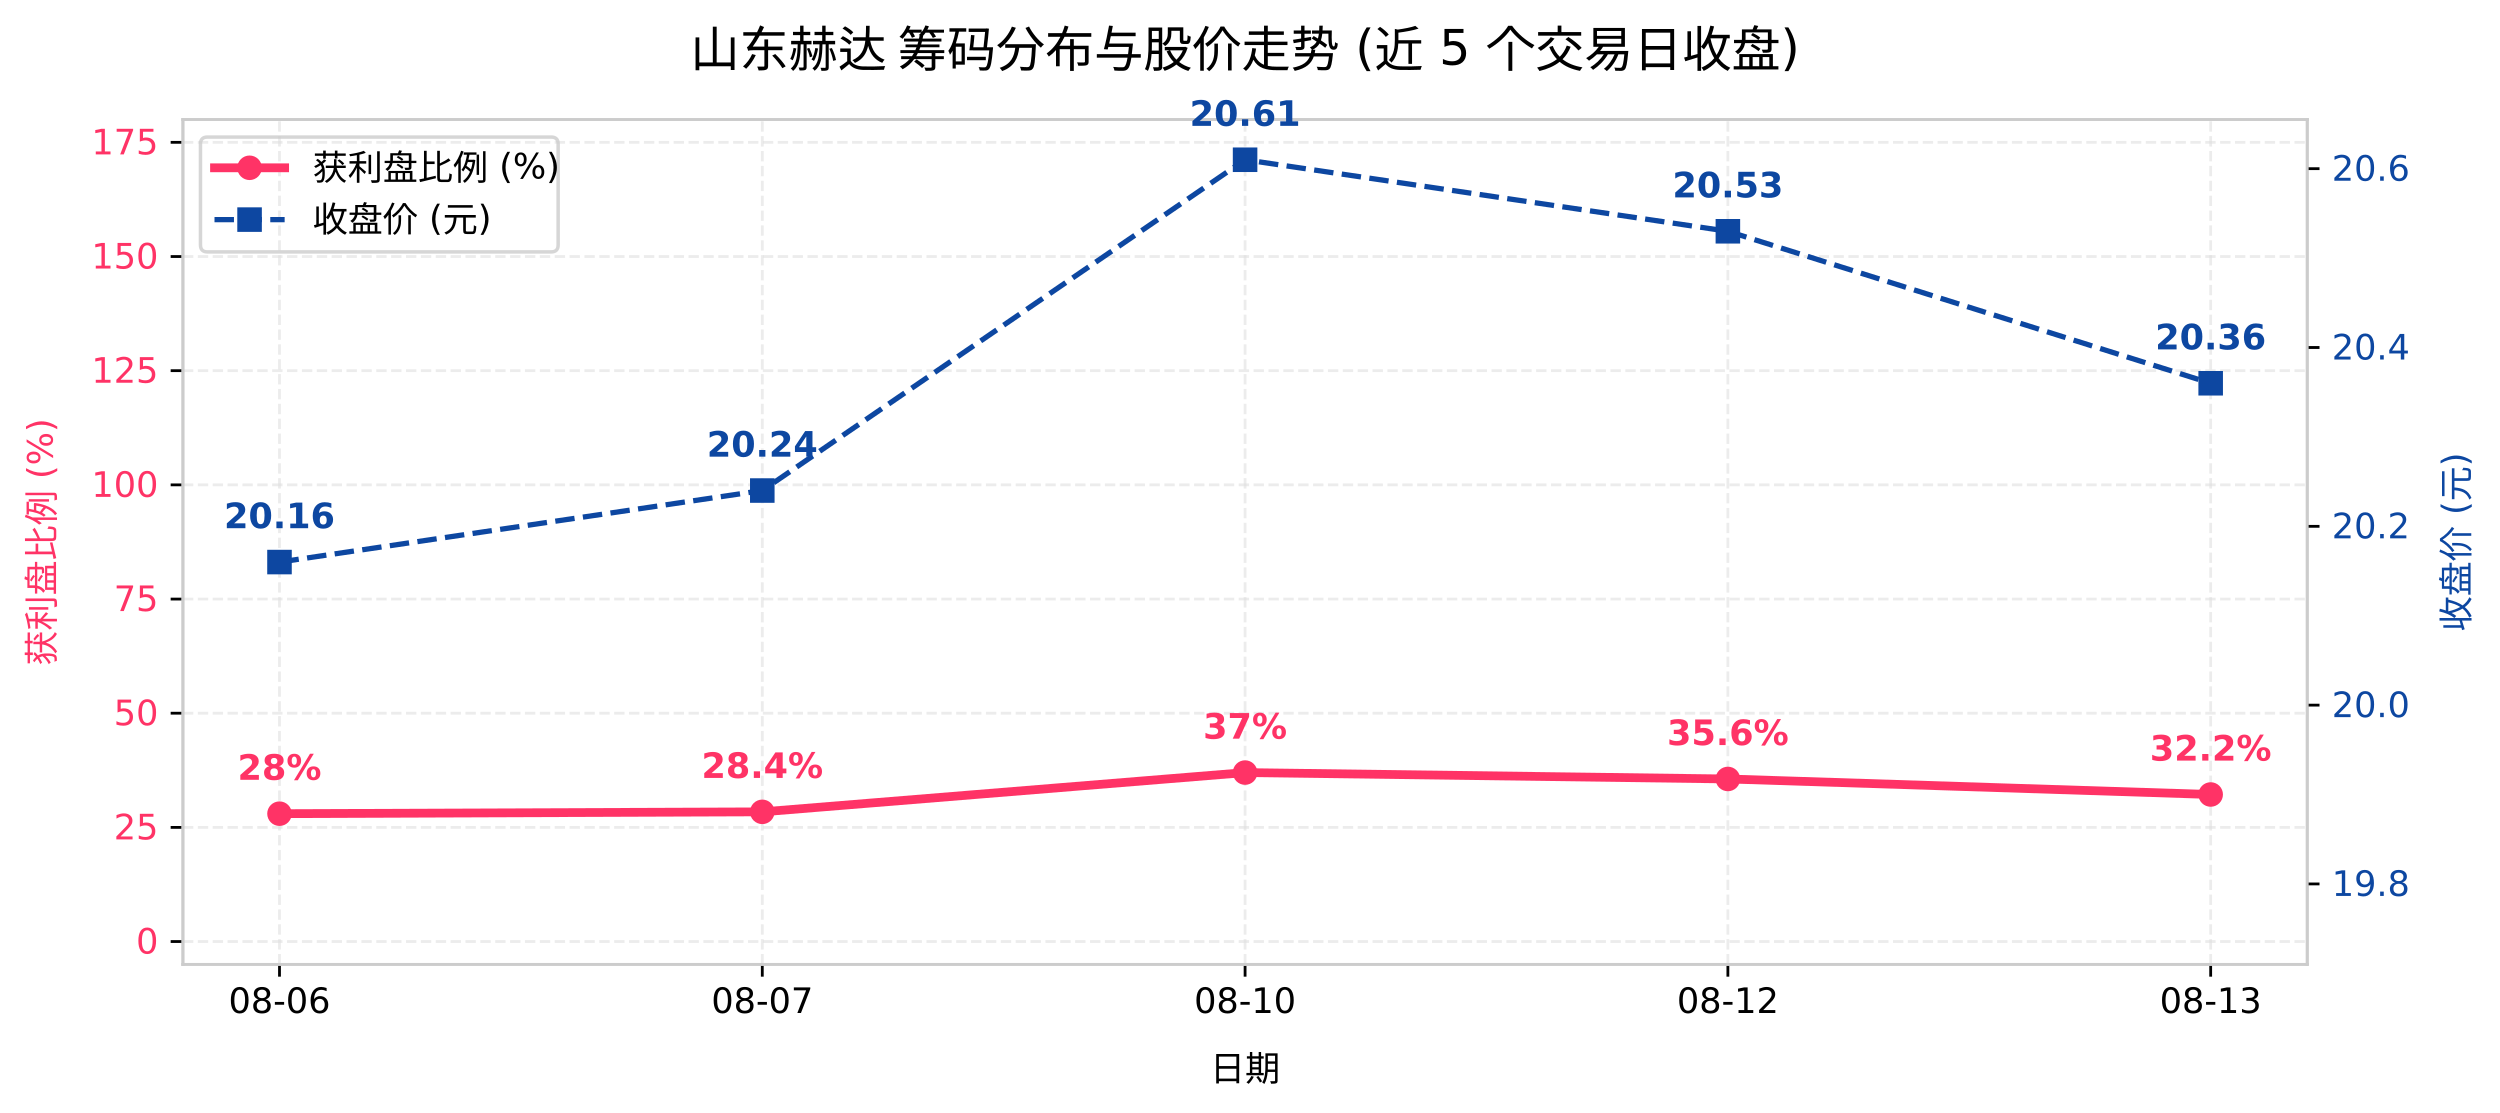
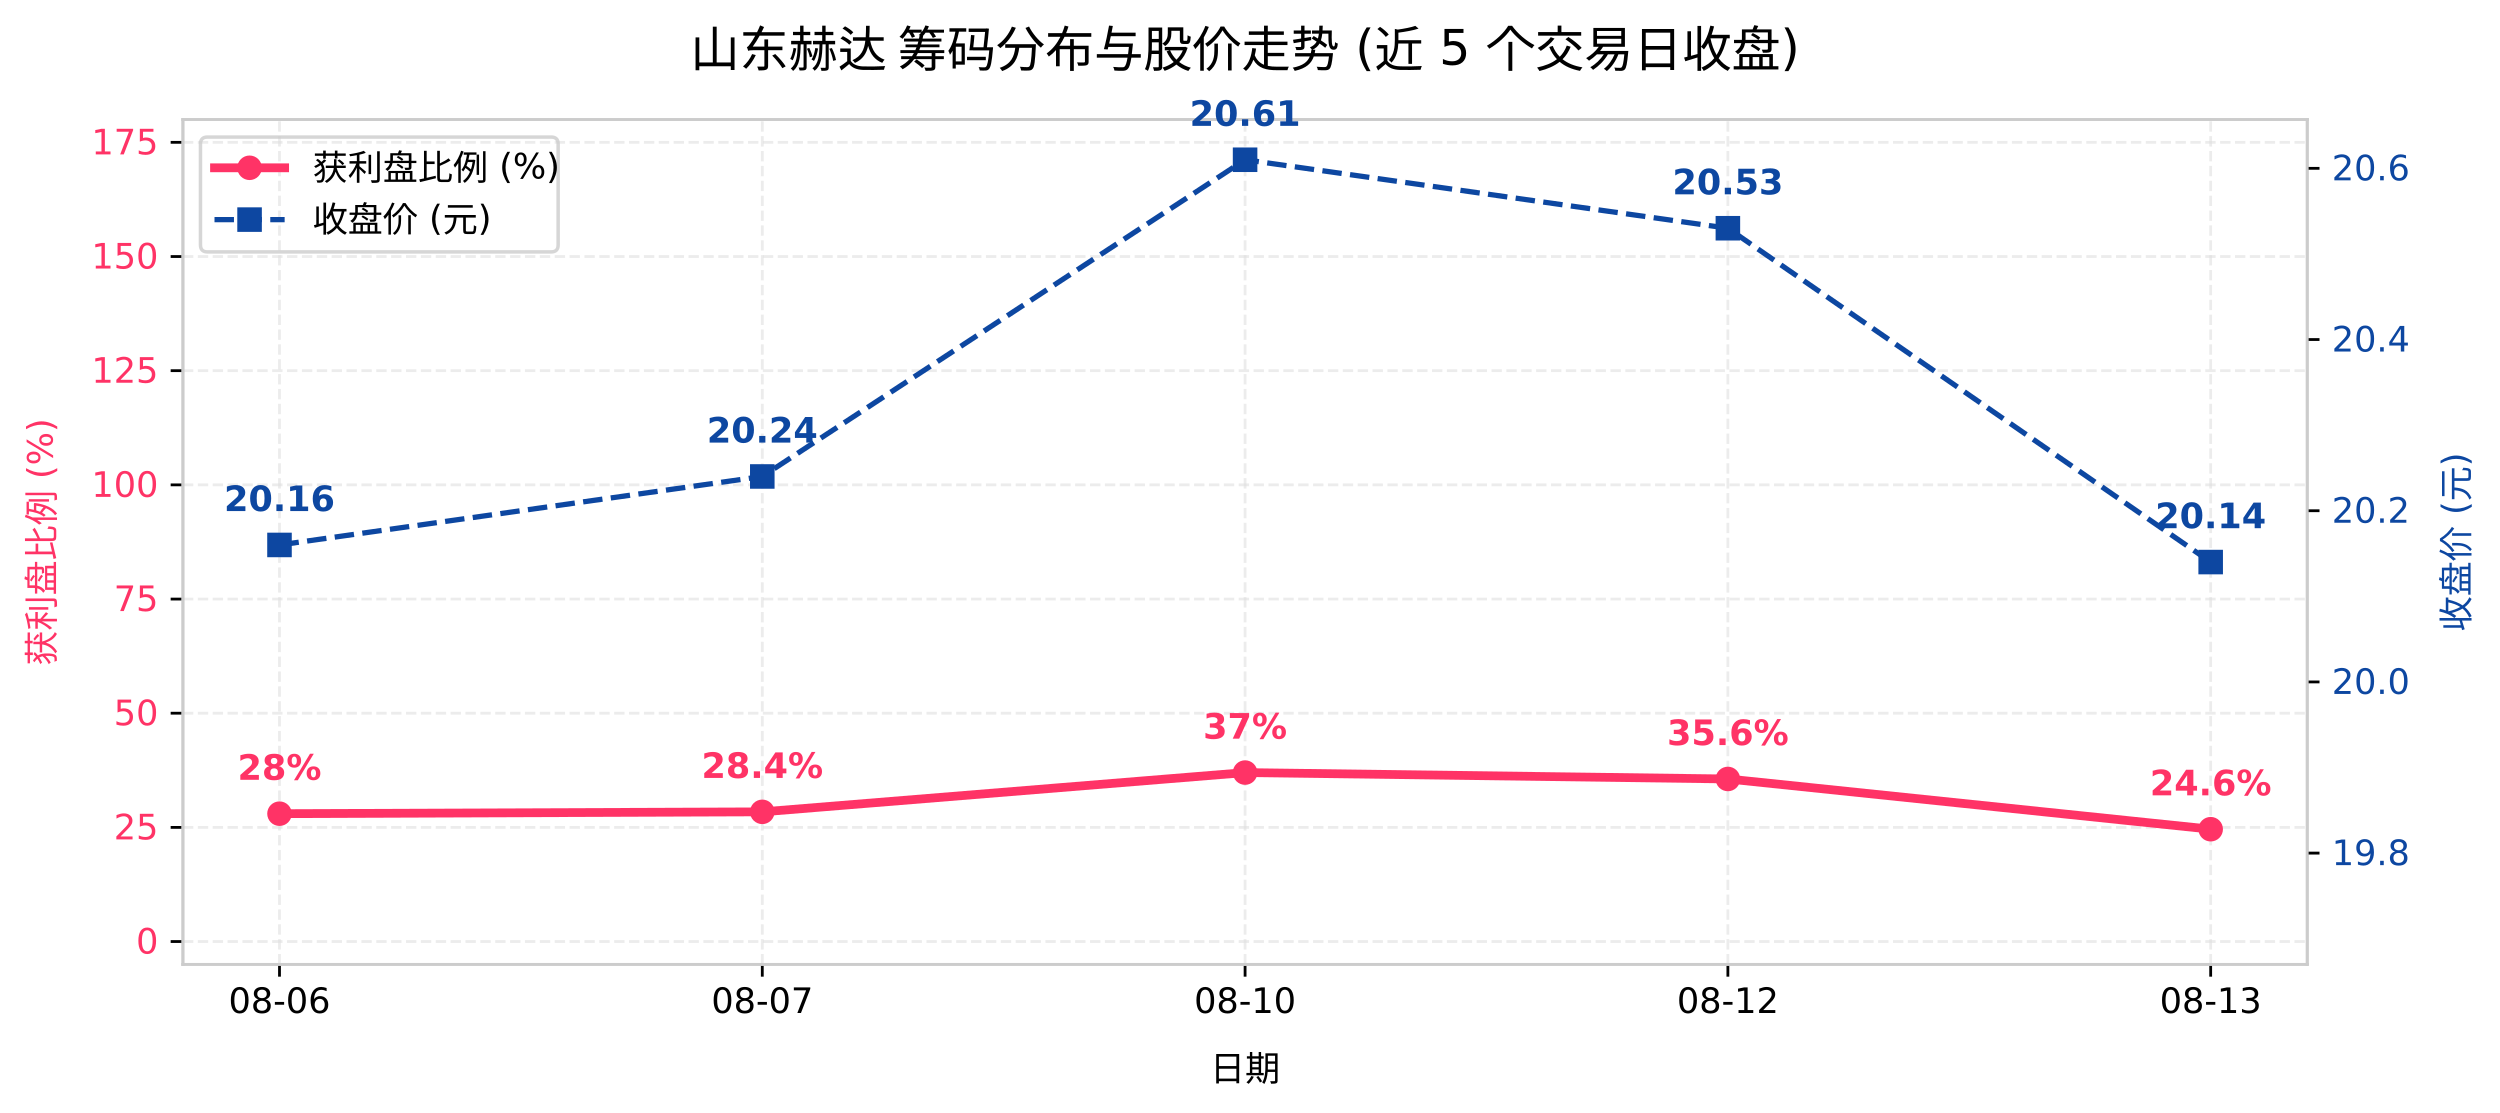
<svg xmlns="http://www.w3.org/2000/svg" xmlns:xlink="http://www.w3.org/1999/xlink" width="712.848pt" height="317.114pt" viewBox="0 0 712.848 317.114" version="1.1">
  <defs>
    <style type="text/css">*{stroke-linejoin: round; stroke-linecap: butt}</style>
  </defs>
  <g id="figure_1">
    <g id="patch_1">
      <path d="M 0 317.114  L 712.848 317.114  L 712.848 0  L 0 0  L 0 317.114  z " style="fill: none" />
    </g>
    <g id="axes_1">
      <g id="patch_2">
        <path d="M 52.163 274.983  L 657.883 274.983  L 657.883 34.08  L 52.163 34.08  L 52.163 274.983  z " style="fill: none" />
      </g>
      <g id="matplotlib.axis_1">
        <g id="xtick_1">
          <g id="line2d_1">
-             <path d="M 79.695 274.983  L 79.695 34.08  " clip-path="url(#p02edef2980)" style="fill: none; stroke-dasharray: 2.96,1.28; stroke-dashoffset: 0; stroke: #e0e0e0; stroke-opacity: 0.6; stroke-width: 0.8" />
+             <path d="M 79.695 274.983  L 79.695 34.08  " clip-path="url(#pac72cec1fd)" style="fill: none; stroke-dasharray: 2.96,1.28; stroke-dashoffset: 0; stroke: #e0e0e0; stroke-opacity: 0.6; stroke-width: 0.8" />
          </g>
          <g id="line2d_2">
            <defs>
-               <path id="mad659ecd62" d="M 0 0  L 0 3.5  " style="stroke: #000000; stroke-width: 0.8" />
+               <path id="m9aab64b7b3" d="M 0 0  L 0 3.5  " style="stroke: #000000; stroke-width: 0.8" />
            </defs>
            <g>
-               <use xlink:href="#mad659ecd62" x="79.695" y="274.983" style="stroke: #000000; stroke-width: 0.8" />
+               <use xlink:href="#m9aab64b7b3" x="79.695" y="274.983" style="stroke: #000000; stroke-width: 0.8" />
            </g>
          </g>
          <g id="text_1">
            <text style="font: 10px 'WenQuanYi Zen Hei', 'DejaVu Sans', 'Arial', sans-serif; text-anchor: middle" x="79.695" y="288.839" transform="rotate(-0 79.69523 288.8391)">08-06</text>
          </g>
        </g>
        <g id="xtick_2">
          <g id="line2d_3">
-             <path d="M 217.359 274.983  L 217.359 34.08  " clip-path="url(#p02edef2980)" style="fill: none; stroke-dasharray: 2.96,1.28; stroke-dashoffset: 0; stroke: #e0e0e0; stroke-opacity: 0.6; stroke-width: 0.8" />
+             <path d="M 217.359 274.983  L 217.359 34.08  " clip-path="url(#pac72cec1fd)" style="fill: none; stroke-dasharray: 2.96,1.28; stroke-dashoffset: 0; stroke: #e0e0e0; stroke-opacity: 0.6; stroke-width: 0.8" />
          </g>
          <g id="line2d_4">
            <g>
-               <use xlink:href="#mad659ecd62" x="217.359" y="274.983" style="stroke: #000000; stroke-width: 0.8" />
+               <use xlink:href="#m9aab64b7b3" x="217.359" y="274.983" style="stroke: #000000; stroke-width: 0.8" />
            </g>
          </g>
          <g id="text_2">
            <text style="font: 10px 'WenQuanYi Zen Hei', 'DejaVu Sans', 'Arial', sans-serif; text-anchor: middle" x="217.359" y="288.839" transform="rotate(-0 217.3589 288.8391)">08-07</text>
          </g>
        </g>
        <g id="xtick_3">
          <g id="line2d_5">
-             <path d="M 355.022 274.983  L 355.022 34.08  " clip-path="url(#p02edef2980)" style="fill: none; stroke-dasharray: 2.96,1.28; stroke-dashoffset: 0; stroke: #e0e0e0; stroke-opacity: 0.6; stroke-width: 0.8" />
+             <path d="M 355.022 274.983  L 355.022 34.08  " clip-path="url(#pac72cec1fd)" style="fill: none; stroke-dasharray: 2.96,1.28; stroke-dashoffset: 0; stroke: #e0e0e0; stroke-opacity: 0.6; stroke-width: 0.8" />
          </g>
          <g id="line2d_6">
            <g>
-               <use xlink:href="#mad659ecd62" x="355.022" y="274.983" style="stroke: #000000; stroke-width: 0.8" />
+               <use xlink:href="#m9aab64b7b3" x="355.022" y="274.983" style="stroke: #000000; stroke-width: 0.8" />
            </g>
          </g>
          <g id="text_3">
            <text style="font: 10px 'WenQuanYi Zen Hei', 'DejaVu Sans', 'Arial', sans-serif; text-anchor: middle" x="355.022" y="288.839" transform="rotate(-0 355.0225 288.8391)">08-10</text>
          </g>
        </g>
        <g id="xtick_4">
          <g id="line2d_7">
-             <path d="M 492.686 274.983  L 492.686 34.08  " clip-path="url(#p02edef2980)" style="fill: none; stroke-dasharray: 2.96,1.28; stroke-dashoffset: 0; stroke: #e0e0e0; stroke-opacity: 0.6; stroke-width: 0.8" />
+             <path d="M 492.686 274.983  L 492.686 34.08  " clip-path="url(#pac72cec1fd)" style="fill: none; stroke-dasharray: 2.96,1.28; stroke-dashoffset: 0; stroke: #e0e0e0; stroke-opacity: 0.6; stroke-width: 0.8" />
          </g>
          <g id="line2d_8">
            <g>
-               <use xlink:href="#mad659ecd62" x="492.686" y="274.983" style="stroke: #000000; stroke-width: 0.8" />
+               <use xlink:href="#m9aab64b7b3" x="492.686" y="274.983" style="stroke: #000000; stroke-width: 0.8" />
            </g>
          </g>
          <g id="text_4">
            <text style="font: 10px 'WenQuanYi Zen Hei', 'DejaVu Sans', 'Arial', sans-serif; text-anchor: middle" x="492.686" y="288.839" transform="rotate(-0 492.6861 288.8391)">08-12</text>
          </g>
        </g>
        <g id="xtick_5">
          <g id="line2d_9">
-             <path d="M 630.35 274.983  L 630.35 34.08  " clip-path="url(#p02edef2980)" style="fill: none; stroke-dasharray: 2.96,1.28; stroke-dashoffset: 0; stroke: #e0e0e0; stroke-opacity: 0.6; stroke-width: 0.8" />
+             <path d="M 630.35 274.983  L 630.35 34.08  " clip-path="url(#pac72cec1fd)" style="fill: none; stroke-dasharray: 2.96,1.28; stroke-dashoffset: 0; stroke: #e0e0e0; stroke-opacity: 0.6; stroke-width: 0.8" />
          </g>
          <g id="line2d_10">
            <g>
-               <use xlink:href="#mad659ecd62" x="630.35" y="274.983" style="stroke: #000000; stroke-width: 0.8" />
+               <use xlink:href="#m9aab64b7b3" x="630.35" y="274.983" style="stroke: #000000; stroke-width: 0.8" />
            </g>
          </g>
          <g id="text_5">
            <text style="font: 10px 'WenQuanYi Zen Hei', 'DejaVu Sans', 'Arial', sans-serif; text-anchor: middle" x="630.35" y="288.839" transform="rotate(-0 630.3498 288.8391)">08-13</text>
          </g>
        </g>
        <g id="text_6">
          <text style="font: 10px 'WenQuanYi Zen Hei', 'DejaVu Sans', 'Arial', sans-serif; text-anchor: middle" x="355.022" y="308.253" transform="rotate(-0 355.0225 308.2531)">日期</text>
        </g>
      </g>
      <g id="matplotlib.axis_2">
        <g id="ytick_1">
          <g id="line2d_11">
-             <path d="M 52.163 268.472  L 657.883 268.472  " clip-path="url(#p02edef2980)" style="fill: none; stroke-dasharray: 2.96,1.28; stroke-dashoffset: 0; stroke: #e0e0e0; stroke-opacity: 0.6; stroke-width: 0.8" />
+             <path d="M 52.163 268.472  L 657.883 268.472  " clip-path="url(#pac72cec1fd)" style="fill: none; stroke-dasharray: 2.96,1.28; stroke-dashoffset: 0; stroke: #e0e0e0; stroke-opacity: 0.6; stroke-width: 0.8" />
          </g>
          <g id="line2d_12">
            <defs>
-               <path id="mcb977670f3" d="M 0 0  L -3.5 0  " style="stroke: #000000; stroke-width: 0.8" />
+               <path id="me4e1347941" d="M 0 0  L -3.5 0  " style="stroke: #000000; stroke-width: 0.8" />
            </defs>
            <g>
-               <use xlink:href="#mcb977670f3" x="52.163" y="268.472" style="stroke: #000000; stroke-width: 0.8" />
+               <use xlink:href="#me4e1347941" x="52.163" y="268.472" style="stroke: #000000; stroke-width: 0.8" />
            </g>
          </g>
          <g id="text_7">
            <text style="fill: #ff3366; font: 10px 'WenQuanYi Zen Hei', 'DejaVu Sans', 'Arial', sans-serif; text-anchor: end" x="45.163" y="271.9" transform="rotate(-0 45.1625 271.9001)">0</text>
          </g>
        </g>
        <g id="ytick_2">
          <g id="line2d_13">
-             <path d="M 52.163 235.918  L 657.883 235.918  " clip-path="url(#p02edef2980)" style="fill: none; stroke-dasharray: 2.96,1.28; stroke-dashoffset: 0; stroke: #e0e0e0; stroke-opacity: 0.6; stroke-width: 0.8" />
+             <path d="M 52.163 235.918  L 657.883 235.918  " clip-path="url(#pac72cec1fd)" style="fill: none; stroke-dasharray: 2.96,1.28; stroke-dashoffset: 0; stroke: #e0e0e0; stroke-opacity: 0.6; stroke-width: 0.8" />
          </g>
          <g id="line2d_14">
            <g>
-               <use xlink:href="#mcb977670f3" x="52.163" y="235.918" style="stroke: #000000; stroke-width: 0.8" />
+               <use xlink:href="#me4e1347941" x="52.163" y="235.918" style="stroke: #000000; stroke-width: 0.8" />
            </g>
          </g>
          <g id="text_8">
            <text style="fill: #ff3366; font: 10px 'WenQuanYi Zen Hei', 'DejaVu Sans', 'Arial', sans-serif; text-anchor: end" x="45.163" y="239.346" transform="rotate(-0 45.1625 239.3457)">25</text>
          </g>
        </g>
        <g id="ytick_3">
          <g id="line2d_15">
-             <path d="M 52.163 203.363  L 657.883 203.363  " clip-path="url(#p02edef2980)" style="fill: none; stroke-dasharray: 2.96,1.28; stroke-dashoffset: 0; stroke: #e0e0e0; stroke-opacity: 0.6; stroke-width: 0.8" />
+             <path d="M 52.163 203.363  L 657.883 203.363  " clip-path="url(#pac72cec1fd)" style="fill: none; stroke-dasharray: 2.96,1.28; stroke-dashoffset: 0; stroke: #e0e0e0; stroke-opacity: 0.6; stroke-width: 0.8" />
          </g>
          <g id="line2d_16">
            <g>
-               <use xlink:href="#mcb977670f3" x="52.163" y="203.363" style="stroke: #000000; stroke-width: 0.8" />
+               <use xlink:href="#me4e1347941" x="52.163" y="203.363" style="stroke: #000000; stroke-width: 0.8" />
            </g>
          </g>
          <g id="text_9">
            <text style="fill: #ff3366; font: 10px 'WenQuanYi Zen Hei', 'DejaVu Sans', 'Arial', sans-serif; text-anchor: end" x="45.163" y="206.791" transform="rotate(-0 45.1625 206.7913)">50</text>
          </g>
        </g>
        <g id="ytick_4">
          <g id="line2d_17">
-             <path d="M 52.163 170.809  L 657.883 170.809  " clip-path="url(#p02edef2980)" style="fill: none; stroke-dasharray: 2.96,1.28; stroke-dashoffset: 0; stroke: #e0e0e0; stroke-opacity: 0.6; stroke-width: 0.8" />
+             <path d="M 52.163 170.809  L 657.883 170.809  " clip-path="url(#pac72cec1fd)" style="fill: none; stroke-dasharray: 2.96,1.28; stroke-dashoffset: 0; stroke: #e0e0e0; stroke-opacity: 0.6; stroke-width: 0.8" />
          </g>
          <g id="line2d_18">
            <g>
-               <use xlink:href="#mcb977670f3" x="52.163" y="170.809" style="stroke: #000000; stroke-width: 0.8" />
+               <use xlink:href="#me4e1347941" x="52.163" y="170.809" style="stroke: #000000; stroke-width: 0.8" />
            </g>
          </g>
          <g id="text_10">
            <text style="fill: #ff3366; font: 10px 'WenQuanYi Zen Hei', 'DejaVu Sans', 'Arial', sans-serif; text-anchor: end" x="45.163" y="174.237" transform="rotate(-0 45.1625 174.2369)">75</text>
          </g>
        </g>
        <g id="ytick_5">
          <g id="line2d_19">
-             <path d="M 52.163 138.254  L 657.883 138.254  " clip-path="url(#p02edef2980)" style="fill: none; stroke-dasharray: 2.96,1.28; stroke-dashoffset: 0; stroke: #e0e0e0; stroke-opacity: 0.6; stroke-width: 0.8" />
+             <path d="M 52.163 138.254  L 657.883 138.254  " clip-path="url(#pac72cec1fd)" style="fill: none; stroke-dasharray: 2.96,1.28; stroke-dashoffset: 0; stroke: #e0e0e0; stroke-opacity: 0.6; stroke-width: 0.8" />
          </g>
          <g id="line2d_20">
            <g>
-               <use xlink:href="#mcb977670f3" x="52.163" y="138.254" style="stroke: #000000; stroke-width: 0.8" />
+               <use xlink:href="#me4e1347941" x="52.163" y="138.254" style="stroke: #000000; stroke-width: 0.8" />
            </g>
          </g>
          <g id="text_11">
            <text style="fill: #ff3366; font: 10px 'WenQuanYi Zen Hei', 'DejaVu Sans', 'Arial', sans-serif; text-anchor: end" x="45.163" y="141.682" transform="rotate(-0 45.1625 141.6825)">100</text>
          </g>
        </g>
        <g id="ytick_6">
          <g id="line2d_21">
-             <path d="M 52.163 105.7  L 657.883 105.7  " clip-path="url(#p02edef2980)" style="fill: none; stroke-dasharray: 2.96,1.28; stroke-dashoffset: 0; stroke: #e0e0e0; stroke-opacity: 0.6; stroke-width: 0.8" />
+             <path d="M 52.163 105.7  L 657.883 105.7  " clip-path="url(#pac72cec1fd)" style="fill: none; stroke-dasharray: 2.96,1.28; stroke-dashoffset: 0; stroke: #e0e0e0; stroke-opacity: 0.6; stroke-width: 0.8" />
          </g>
          <g id="line2d_22">
            <g>
-               <use xlink:href="#mcb977670f3" x="52.163" y="105.7" style="stroke: #000000; stroke-width: 0.8" />
+               <use xlink:href="#me4e1347941" x="52.163" y="105.7" style="stroke: #000000; stroke-width: 0.8" />
            </g>
          </g>
          <g id="text_12">
            <text style="fill: #ff3366; font: 10px 'WenQuanYi Zen Hei', 'DejaVu Sans', 'Arial', sans-serif; text-anchor: end" x="45.163" y="109.128" transform="rotate(-0 45.1625 109.1281)">125</text>
          </g>
        </g>
        <g id="ytick_7">
          <g id="line2d_23">
-             <path d="M 52.163 73.146  L 657.883 73.146  " clip-path="url(#p02edef2980)" style="fill: none; stroke-dasharray: 2.96,1.28; stroke-dashoffset: 0; stroke: #e0e0e0; stroke-opacity: 0.6; stroke-width: 0.8" />
+             <path d="M 52.163 73.146  L 657.883 73.146  " clip-path="url(#pac72cec1fd)" style="fill: none; stroke-dasharray: 2.96,1.28; stroke-dashoffset: 0; stroke: #e0e0e0; stroke-opacity: 0.6; stroke-width: 0.8" />
          </g>
          <g id="line2d_24">
            <g>
-               <use xlink:href="#mcb977670f3" x="52.163" y="73.146" style="stroke: #000000; stroke-width: 0.8" />
+               <use xlink:href="#me4e1347941" x="52.163" y="73.146" style="stroke: #000000; stroke-width: 0.8" />
            </g>
          </g>
          <g id="text_13">
            <text style="fill: #ff3366; font: 10px 'WenQuanYi Zen Hei', 'DejaVu Sans', 'Arial', sans-serif; text-anchor: end" x="45.163" y="76.574" transform="rotate(-0 45.1625 76.57371)">150</text>
          </g>
        </g>
        <g id="ytick_8">
          <g id="line2d_25">
-             <path d="M 52.163 40.591  L 657.883 40.591  " clip-path="url(#p02edef2980)" style="fill: none; stroke-dasharray: 2.96,1.28; stroke-dashoffset: 0; stroke: #e0e0e0; stroke-opacity: 0.6; stroke-width: 0.8" />
+             <path d="M 52.163 40.591  L 657.883 40.591  " clip-path="url(#pac72cec1fd)" style="fill: none; stroke-dasharray: 2.96,1.28; stroke-dashoffset: 0; stroke: #e0e0e0; stroke-opacity: 0.6; stroke-width: 0.8" />
          </g>
          <g id="line2d_26">
            <g>
-               <use xlink:href="#mcb977670f3" x="52.163" y="40.591" style="stroke: #000000; stroke-width: 0.8" />
+               <use xlink:href="#me4e1347941" x="52.163" y="40.591" style="stroke: #000000; stroke-width: 0.8" />
            </g>
          </g>
          <g id="text_14">
            <text style="fill: #ff3366; font: 10px 'WenQuanYi Zen Hei', 'DejaVu Sans', 'Arial', sans-serif; text-anchor: end" x="45.163" y="44.019" transform="rotate(-0 45.1625 44.01932)">175</text>
          </g>
        </g>
        <g id="text_15">
          <text style="fill: #ff3366; font: 10px 'WenQuanYi Zen Hei', 'DejaVu Sans', 'Arial', sans-serif; text-anchor: middle" x="15.463" y="154.532" transform="rotate(-90 15.4625 154.5316)">获利盘比例 (%)</text>
        </g>
      </g>
      <g id="line2d_27">
-         <path d="M 79.695 232.011  L 217.359 231.49  L 355.022 220.291  L 492.686 222.114  L 630.35 226.542  " clip-path="url(#p02edef2980)" style="fill: none; stroke: #ff3366; stroke-width: 2.5; stroke-linecap: square" />
+         <path d="M 79.695 232.011  L 217.359 231.49  L 355.022 220.291  L 492.686 222.114  L 630.35 236.438  " clip-path="url(#pac72cec1fd)" style="fill: none; stroke: #ff3366; stroke-width: 2.5; stroke-linecap: square" />
        <defs>
-           <path id="me53ee39d47" d="M 0 3  C 0.796 3 1.559 2.684 2.121 2.121  C 2.684 1.559 3 0.796 3 0  C 3 -0.796 2.684 -1.559 2.121 -2.121  C 1.559 -2.684 0.796 -3 0 -3  C -0.796 -3 -1.559 -2.684 -2.121 -2.121  C -2.684 -1.559 -3 -0.796 -3 0  C -3 0.796 -2.684 1.559 -2.121 2.121  C -1.559 2.684 -0.796 3 0 3  z " style="stroke: #ff3366" />
+           <path id="m18ba6243e7" d="M 0 3  C 0.796 3 1.559 2.684 2.121 2.121  C 2.684 1.559 3 0.796 3 0  C 3 -0.796 2.684 -1.559 2.121 -2.121  C 1.559 -2.684 0.796 -3 0 -3  C -0.796 -3 -1.559 -2.684 -2.121 -2.121  C -2.684 -1.559 -3 -0.796 -3 0  C -3 0.796 -2.684 1.559 -2.121 2.121  C -1.559 2.684 -0.796 3 0 3  z " style="stroke: #ff3366" />
        </defs>
-         <g clip-path="url(#p02edef2980)">
-           <use xlink:href="#me53ee39d47" x="79.695" y="232.011" style="fill: #ff3366; stroke: #ff3366" />
-           <use xlink:href="#me53ee39d47" x="217.359" y="231.49" style="fill: #ff3366; stroke: #ff3366" />
-           <use xlink:href="#me53ee39d47" x="355.022" y="220.291" style="fill: #ff3366; stroke: #ff3366" />
-           <use xlink:href="#me53ee39d47" x="492.686" y="222.114" style="fill: #ff3366; stroke: #ff3366" />
-           <use xlink:href="#me53ee39d47" x="630.35" y="226.542" style="fill: #ff3366; stroke: #ff3366" />
+         <g clip-path="url(#pac72cec1fd)">
+           <use xlink:href="#m18ba6243e7" x="79.695" y="232.011" style="fill: #ff3366; stroke: #ff3366" />
+           <use xlink:href="#m18ba6243e7" x="217.359" y="231.49" style="fill: #ff3366; stroke: #ff3366" />
+           <use xlink:href="#m18ba6243e7" x="355.022" y="220.291" style="fill: #ff3366; stroke: #ff3366" />
+           <use xlink:href="#m18ba6243e7" x="492.686" y="222.114" style="fill: #ff3366; stroke: #ff3366" />
+           <use xlink:href="#m18ba6243e7" x="630.35" y="236.438" style="fill: #ff3366; stroke: #ff3366" />
        </g>
      </g>
      <g id="patch_3">
        <path d="M 52.163 274.983  L 52.163 34.08  " style="fill: none; stroke: #cccccc; stroke-width: 0.8; stroke-linejoin: miter; stroke-linecap: square" />
      </g>
      <g id="patch_4">
        <path d="M 657.883 274.983  L 657.883 34.08  " style="fill: none; stroke: #cccccc; stroke-width: 0.8; stroke-linejoin: miter; stroke-linecap: square" />
      </g>
      <g id="patch_5">
        <path d="M 52.163 274.983  L 657.883 274.983  " style="fill: none; stroke: #cccccc; stroke-width: 0.8; stroke-linejoin: miter; stroke-linecap: square" />
      </g>
      <g id="patch_6">
        <path d="M 52.163 34.08  L 657.883 34.08  " style="fill: none; stroke: #cccccc; stroke-width: 0.8; stroke-linejoin: miter; stroke-linecap: square" />
      </g>
      <g id="text_16">
        <text style="fill: #ff3366; font: 700 10px 'WenQuanYi Zen Hei', 'DejaVu Sans', 'Arial', sans-serif; text-anchor: middle" x="79.695" y="222.35" transform="rotate(-0 79.69523 222.3501)">28%</text>
      </g>
      <g id="text_17">
        <text style="fill: #ff3366; font: 700 10px 'WenQuanYi Zen Hei', 'DejaVu Sans', 'Arial', sans-serif; text-anchor: middle" x="217.359" y="221.829" transform="rotate(-0 217.3589 221.8292)">28.4%</text>
      </g>
      <g id="text_18">
        <text style="fill: #ff3366; font: 700 10px 'WenQuanYi Zen Hei', 'DejaVu Sans', 'Arial', sans-serif; text-anchor: middle" x="355.022" y="210.63" transform="rotate(-0 355.0225 210.6305)">37%</text>
      </g>
      <g id="text_19">
        <text style="fill: #ff3366; font: 700 10px 'WenQuanYi Zen Hei', 'DejaVu Sans', 'Arial', sans-serif; text-anchor: middle" x="492.686" y="212.454" transform="rotate(-0 492.6861 212.4535)">35.6%</text>
      </g>
      <g id="text_20">
-         <text style="fill: #ff3366; font: 700 10px 'WenQuanYi Zen Hei', 'DejaVu Sans', 'Arial', sans-serif; text-anchor: middle" x="630.35" y="216.881" transform="rotate(-0 630.3498 216.8809)">32.2%</text>
+         <text style="fill: #ff3366; font: 700 10px 'WenQuanYi Zen Hei', 'DejaVu Sans', 'Arial', sans-serif; text-anchor: middle" x="630.35" y="226.777" transform="rotate(-0 630.3498 226.7775)">24.6%</text>
      </g>
      <g id="legend_1">
        <g id="patch_7">
          <path d="M 59.163 71.829  L 157.15 71.829  Q 159.15 71.829 159.15 69.829  L 159.15 41.08  Q 159.15 39.08 157.15 39.08  L 59.163 39.08  Q 57.163 39.08 57.163 41.08  L 57.163 69.829  Q 57.163 71.829 59.163 71.829  L 59.163 71.829  z " style="fill: none; opacity: 0.8; stroke: #cccccc; stroke-linejoin: miter" />
        </g>
        <g id="line2d_28">
          <path d="M 61.163 47.843  L 71.162 47.843  L 81.162 47.843  " style="fill: none; stroke: #ff3366; stroke-width: 2.5; stroke-linecap: square" />
          <g>
-             <use xlink:href="#me53ee39d47" x="71.162" y="47.843" style="fill: #ff3366; stroke: #ff3366" />
+             <use xlink:href="#m18ba6243e7" x="71.162" y="47.843" style="fill: #ff3366; stroke: #ff3366" />
          </g>
        </g>
        <g id="text_21">
          <text style="font: 10px 'WenQuanYi Zen Hei', 'DejaVu Sans', 'Arial', sans-serif; text-anchor: start" x="89.162" y="51.343" transform="rotate(-0 89.1625 51.34281)">获利盘比例 (%)</text>
        </g>
        <g id="line2d_29">
          <path d="M 61.163 62.619  L 71.162 62.619  L 81.162 62.619  " style="fill: none; stroke-dasharray: 5.55,2.4; stroke-dashoffset: 0; stroke: #0d47a1; stroke-width: 1.5" />
          <defs>
-             <path id="mea40c87ea1" d="M -3 3  L 3 3  L 3 -3  L -3 -3  z " style="stroke: #0d47a1; stroke-linejoin: miter" />
+             <path id="ma22fbe2eff" d="M -3 3  L 3 3  L 3 -3  L -3 -3  z " style="stroke: #0d47a1; stroke-linejoin: miter" />
          </defs>
          <g>
-             <use xlink:href="#mea40c87ea1" x="71.162" y="62.619" style="fill: #0d47a1; stroke: #0d47a1; stroke-linejoin: miter" />
+             <use xlink:href="#ma22fbe2eff" x="71.162" y="62.619" style="fill: #0d47a1; stroke: #0d47a1; stroke-linejoin: miter" />
          </g>
        </g>
        <g id="text_22">
          <text style="font: 10px 'WenQuanYi Zen Hei', 'DejaVu Sans', 'Arial', sans-serif; text-anchor: start" x="89.162" y="66.119" transform="rotate(-0 89.1625 66.11938)">收盘价 (元)</text>
        </g>
      </g>
    </g>
    <g id="axes_2">
      <g id="matplotlib.axis_3">
        <g id="ytick_9">
          <g id="line2d_30">
            <defs>
-               <path id="m8c29043d8b" d="M 0 0  L 3.5 0  " style="stroke: #000000; stroke-width: 0.8" />
+               <path id="m45112194c8" d="M 0 0  L 3.5 0  " style="stroke: #000000; stroke-width: 0.8" />
            </defs>
            <g>
-               <use xlink:href="#m8c29043d8b" x="657.883" y="252.04" style="stroke: #000000; stroke-width: 0.8" />
+               <use xlink:href="#m45112194c8" x="657.883" y="243.253" style="stroke: #000000; stroke-width: 0.8" />
            </g>
          </g>
          <g id="text_23">
-             <text style="fill: #0d47a1; font: 10px 'WenQuanYi Zen Hei', 'DejaVu Sans', 'Arial', sans-serif; text-anchor: start" x="664.883" y="255.468" transform="rotate(-0 664.8825 255.4678)">19.8</text>
+             <text style="fill: #0d47a1; font: 10px 'WenQuanYi Zen Hei', 'DejaVu Sans', 'Arial', sans-serif; text-anchor: start" x="664.883" y="246.681" transform="rotate(-0 664.8825 246.6811)">19.8</text>
          </g>
        </g>
        <g id="ytick_10">
          <g id="line2d_31">
            <g>
-               <use xlink:href="#m8c29043d8b" x="657.883" y="201.055" style="stroke: #000000; stroke-width: 0.8" />
+               <use xlink:href="#m45112194c8" x="657.883" y="194.438" style="stroke: #000000; stroke-width: 0.8" />
            </g>
          </g>
          <g id="text_24">
-             <text style="fill: #0d47a1; font: 10px 'WenQuanYi Zen Hei', 'DejaVu Sans', 'Arial', sans-serif; text-anchor: start" x="664.883" y="204.483" transform="rotate(-0 664.8825 204.4832)">20.0</text>
+             <text style="fill: #0d47a1; font: 10px 'WenQuanYi Zen Hei', 'DejaVu Sans', 'Arial', sans-serif; text-anchor: start" x="664.883" y="197.866" transform="rotate(-0 664.8825 197.866)">20.0</text>
          </g>
        </g>
        <g id="ytick_11">
          <g id="line2d_32">
            <g>
-               <use xlink:href="#m8c29043d8b" x="657.883" y="150.07" style="stroke: #000000; stroke-width: 0.8" />
+               <use xlink:href="#m45112194c8" x="657.883" y="145.623" style="stroke: #000000; stroke-width: 0.8" />
            </g>
          </g>
          <g id="text_25">
-             <text style="fill: #0d47a1; font: 10px 'WenQuanYi Zen Hei', 'DejaVu Sans', 'Arial', sans-serif; text-anchor: start" x="664.883" y="153.499" transform="rotate(-0 664.8825 153.4985)">20.2</text>
+             <text style="fill: #0d47a1; font: 10px 'WenQuanYi Zen Hei', 'DejaVu Sans', 'Arial', sans-serif; text-anchor: start" x="664.883" y="149.051" transform="rotate(-0 664.8825 149.0509)">20.2</text>
          </g>
        </g>
        <g id="ytick_12">
          <g id="line2d_33">
            <g>
-               <use xlink:href="#m8c29043d8b" x="657.883" y="99.086" style="stroke: #000000; stroke-width: 0.8" />
+               <use xlink:href="#m45112194c8" x="657.883" y="96.808" style="stroke: #000000; stroke-width: 0.8" />
            </g>
          </g>
          <g id="text_26">
-             <text style="fill: #0d47a1; font: 10px 'WenQuanYi Zen Hei', 'DejaVu Sans', 'Arial', sans-serif; text-anchor: start" x="664.883" y="102.514" transform="rotate(-0 664.8825 102.5139)">20.4</text>
+             <text style="fill: #0d47a1; font: 10px 'WenQuanYi Zen Hei', 'DejaVu Sans', 'Arial', sans-serif; text-anchor: start" x="664.883" y="100.236" transform="rotate(-0 664.8825 100.2358)">20.4</text>
          </g>
        </g>
        <g id="ytick_13">
          <g id="line2d_34">
            <g>
-               <use xlink:href="#m8c29043d8b" x="657.883" y="48.101" style="stroke: #000000; stroke-width: 0.8" />
+               <use xlink:href="#m45112194c8" x="657.883" y="47.993" style="stroke: #000000; stroke-width: 0.8" />
            </g>
          </g>
          <g id="text_27">
-             <text style="fill: #0d47a1; font: 10px 'WenQuanYi Zen Hei', 'DejaVu Sans', 'Arial', sans-serif; text-anchor: start" x="664.883" y="51.529" transform="rotate(-0 664.8825 51.52922)">20.6</text>
+             <text style="fill: #0d47a1; font: 10px 'WenQuanYi Zen Hei', 'DejaVu Sans', 'Arial', sans-serif; text-anchor: start" x="664.883" y="51.421" transform="rotate(-0 664.8825 51.42074)">20.6</text>
          </g>
        </g>
        <g id="text_28">
          <text style="fill: #0d47a1; font: 10px 'WenQuanYi Zen Hei', 'DejaVu Sans', 'Arial', sans-serif; text-anchor: middle" x="703.939" y="154.532" transform="rotate(-90 703.9388 154.5316)">收盘价 (元)</text>
        </g>
      </g>
      <g id="line2d_35">
-         <path d="M 79.695 160.267  L 217.359 139.873  L 355.022 45.552  L 492.686 65.946  L 630.35 109.283  " clip-path="url(#p02edef2980)" style="fill: none; stroke-dasharray: 5.55,2.4; stroke-dashoffset: 0; stroke: #0d47a1; stroke-width: 1.5" />
-         <g clip-path="url(#p02edef2980)">
-           <use xlink:href="#mea40c87ea1" x="79.695" y="160.267" style="fill: #0d47a1; stroke: #0d47a1; stroke-linejoin: miter" />
-           <use xlink:href="#mea40c87ea1" x="217.359" y="139.873" style="fill: #0d47a1; stroke: #0d47a1; stroke-linejoin: miter" />
-           <use xlink:href="#mea40c87ea1" x="355.022" y="45.552" style="fill: #0d47a1; stroke: #0d47a1; stroke-linejoin: miter" />
-           <use xlink:href="#mea40c87ea1" x="492.686" y="65.946" style="fill: #0d47a1; stroke: #0d47a1; stroke-linejoin: miter" />
-           <use xlink:href="#mea40c87ea1" x="630.35" y="109.283" style="fill: #0d47a1; stroke: #0d47a1; stroke-linejoin: miter" />
+         <path d="M 79.695 155.386  L 217.359 135.86  L 355.022 45.552  L 492.686 65.078  L 630.35 160.267  " clip-path="url(#pac72cec1fd)" style="fill: none; stroke-dasharray: 5.55,2.4; stroke-dashoffset: 0; stroke: #0d47a1; stroke-width: 1.5" />
+         <g clip-path="url(#pac72cec1fd)">
+           <use xlink:href="#ma22fbe2eff" x="79.695" y="155.386" style="fill: #0d47a1; stroke: #0d47a1; stroke-linejoin: miter" />
+           <use xlink:href="#ma22fbe2eff" x="217.359" y="135.86" style="fill: #0d47a1; stroke: #0d47a1; stroke-linejoin: miter" />
+           <use xlink:href="#ma22fbe2eff" x="355.022" y="45.552" style="fill: #0d47a1; stroke: #0d47a1; stroke-linejoin: miter" />
+           <use xlink:href="#ma22fbe2eff" x="492.686" y="65.078" style="fill: #0d47a1; stroke: #0d47a1; stroke-linejoin: miter" />
+           <use xlink:href="#ma22fbe2eff" x="630.35" y="160.267" style="fill: #0d47a1; stroke: #0d47a1; stroke-linejoin: miter" />
        </g>
      </g>
      <g id="patch_8">
        <path d="M 52.163 274.983  L 52.163 34.08  " style="fill: none; stroke: #cccccc; stroke-width: 0.8; stroke-linejoin: miter; stroke-linecap: square" />
      </g>
      <g id="patch_9">
        <path d="M 657.883 274.983  L 657.883 34.08  " style="fill: none; stroke: #cccccc; stroke-width: 0.8; stroke-linejoin: miter; stroke-linecap: square" />
      </g>
      <g id="patch_10">
        <path d="M 52.163 274.983  L 657.883 274.983  " style="fill: none; stroke: #cccccc; stroke-width: 0.8; stroke-linejoin: miter; stroke-linecap: square" />
      </g>
      <g id="patch_11">
        <path d="M 52.163 34.08  L 657.883 34.08  " style="fill: none; stroke: #cccccc; stroke-width: 0.8; stroke-linejoin: miter; stroke-linecap: square" />
      </g>
      <g id="text_29">
-         <text style="fill: #0d47a1; font: 700 10px 'WenQuanYi Zen Hei', 'DejaVu Sans', 'Arial', sans-serif; text-anchor: middle" x="79.695" y="150.606" transform="rotate(-0 79.69523 150.6064)">20.16</text>
+         <text style="fill: #0d47a1; font: 700 10px 'WenQuanYi Zen Hei', 'DejaVu Sans', 'Arial', sans-serif; text-anchor: middle" x="79.695" y="145.725" transform="rotate(-0 79.69523 145.7249)">20.16</text>
      </g>
      <g id="text_30">
-         <text style="fill: #0d47a1; font: 700 10px 'WenQuanYi Zen Hei', 'DejaVu Sans', 'Arial', sans-serif; text-anchor: middle" x="217.359" y="130.213" transform="rotate(-0 217.3589 130.2125)">20.24</text>
+         <text style="fill: #0d47a1; font: 700 10px 'WenQuanYi Zen Hei', 'DejaVu Sans', 'Arial', sans-serif; text-anchor: middle" x="217.359" y="126.199" transform="rotate(-0 217.3589 126.1989)">20.24</text>
      </g>
      <g id="text_31">
        <text style="fill: #0d47a1; font: 700 10px 'WenQuanYi Zen Hei', 'DejaVu Sans', 'Arial', sans-serif; text-anchor: middle" x="355.022" y="35.891" transform="rotate(-0 355.0225 35.89092)">20.61</text>
      </g>
      <g id="text_32">
-         <text style="fill: #0d47a1; font: 700 10px 'WenQuanYi Zen Hei', 'DejaVu Sans', 'Arial', sans-serif; text-anchor: middle" x="492.686" y="56.285" transform="rotate(-0 492.6861 56.28478)">20.53</text>
+         <text style="fill: #0d47a1; font: 700 10px 'WenQuanYi Zen Hei', 'DejaVu Sans', 'Arial', sans-serif; text-anchor: middle" x="492.686" y="55.417" transform="rotate(-0 492.6861 55.41696)">20.53</text>
      </g>
      <g id="text_33">
-         <text style="fill: #0d47a1; font: 700 10px 'WenQuanYi Zen Hei', 'DejaVu Sans', 'Arial', sans-serif; text-anchor: middle" x="630.35" y="99.622" transform="rotate(-0 630.3498 99.62174)">20.36</text>
+         <text style="fill: #0d47a1; font: 700 10px 'WenQuanYi Zen Hei', 'DejaVu Sans', 'Arial', sans-serif; text-anchor: middle" x="630.35" y="150.606" transform="rotate(-0 630.3498 150.6064)">20.14</text>
      </g>
      <g id="text_34">
        <text style="font: 14px 'WenQuanYi Zen Hei', 'DejaVu Sans', 'Arial', sans-serif; text-anchor: middle" x="355.022" y="19.08" transform="rotate(-0 355.0225 19.08031)">山东赫达 筹码分布与股价走势 (近 5 个交易日收盘)</text>
      </g>
    </g>
  </g>
  <defs>
-     <clipPath id="p02edef2980">
+     <clipPath id="pac72cec1fd">
      <rect x="52.163" y="34.08" width="605.72" height="240.903" />
    </clipPath>
  </defs>
</svg>
